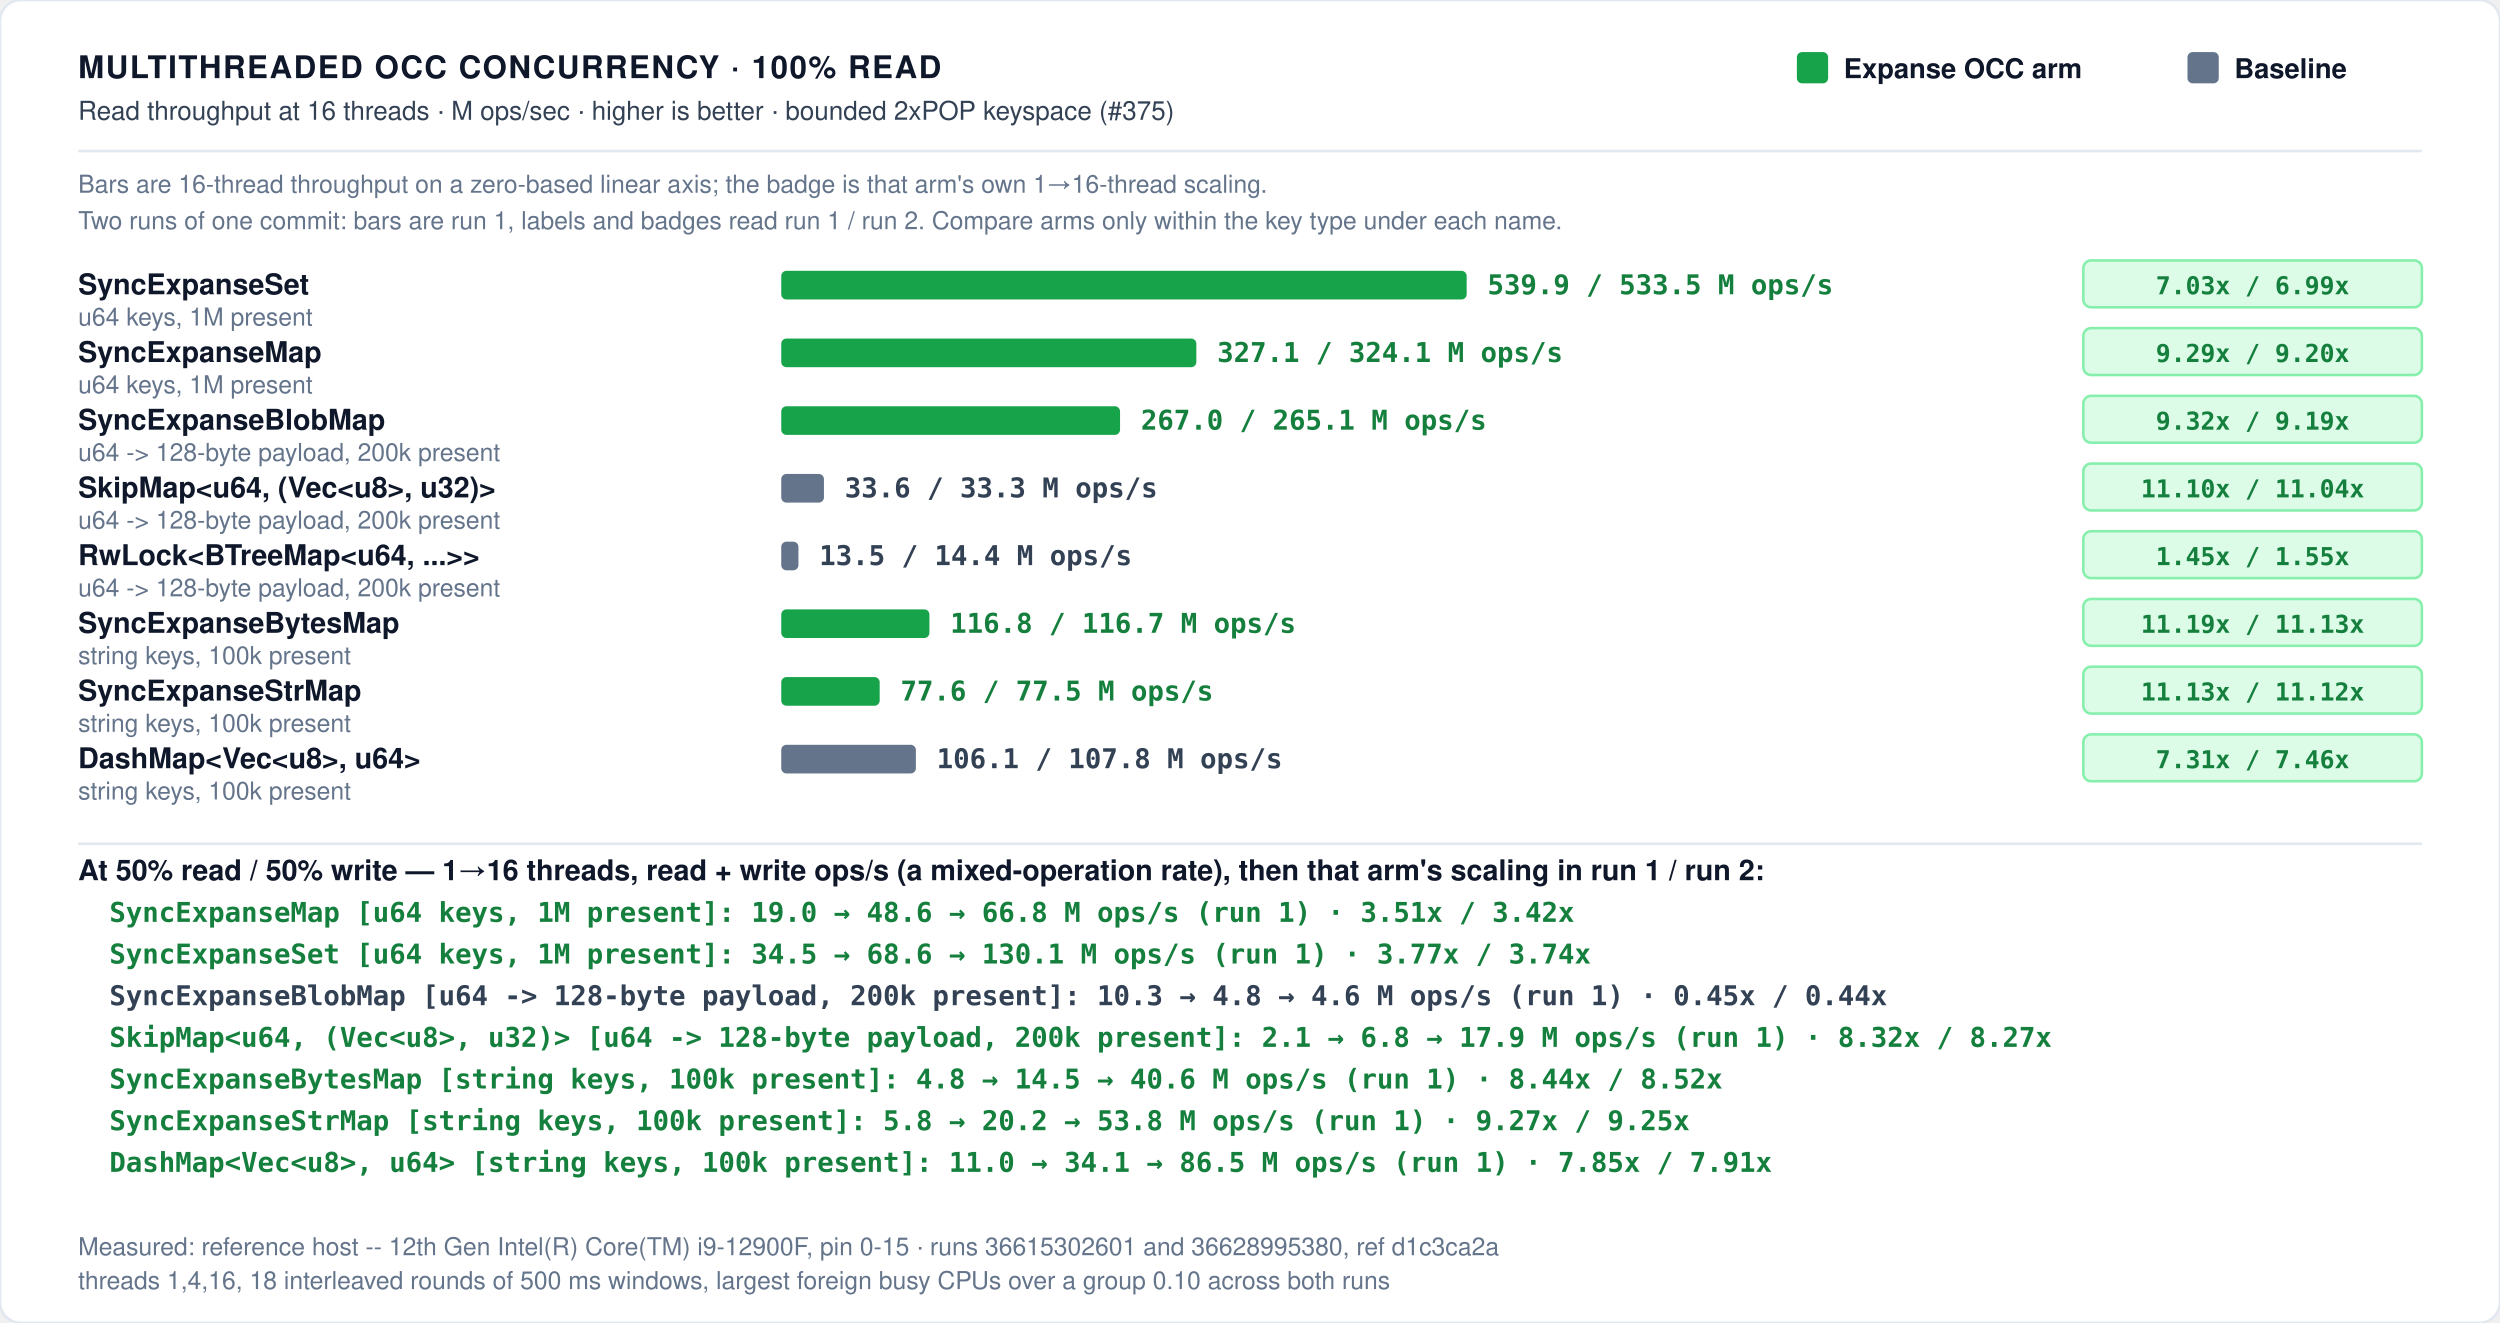
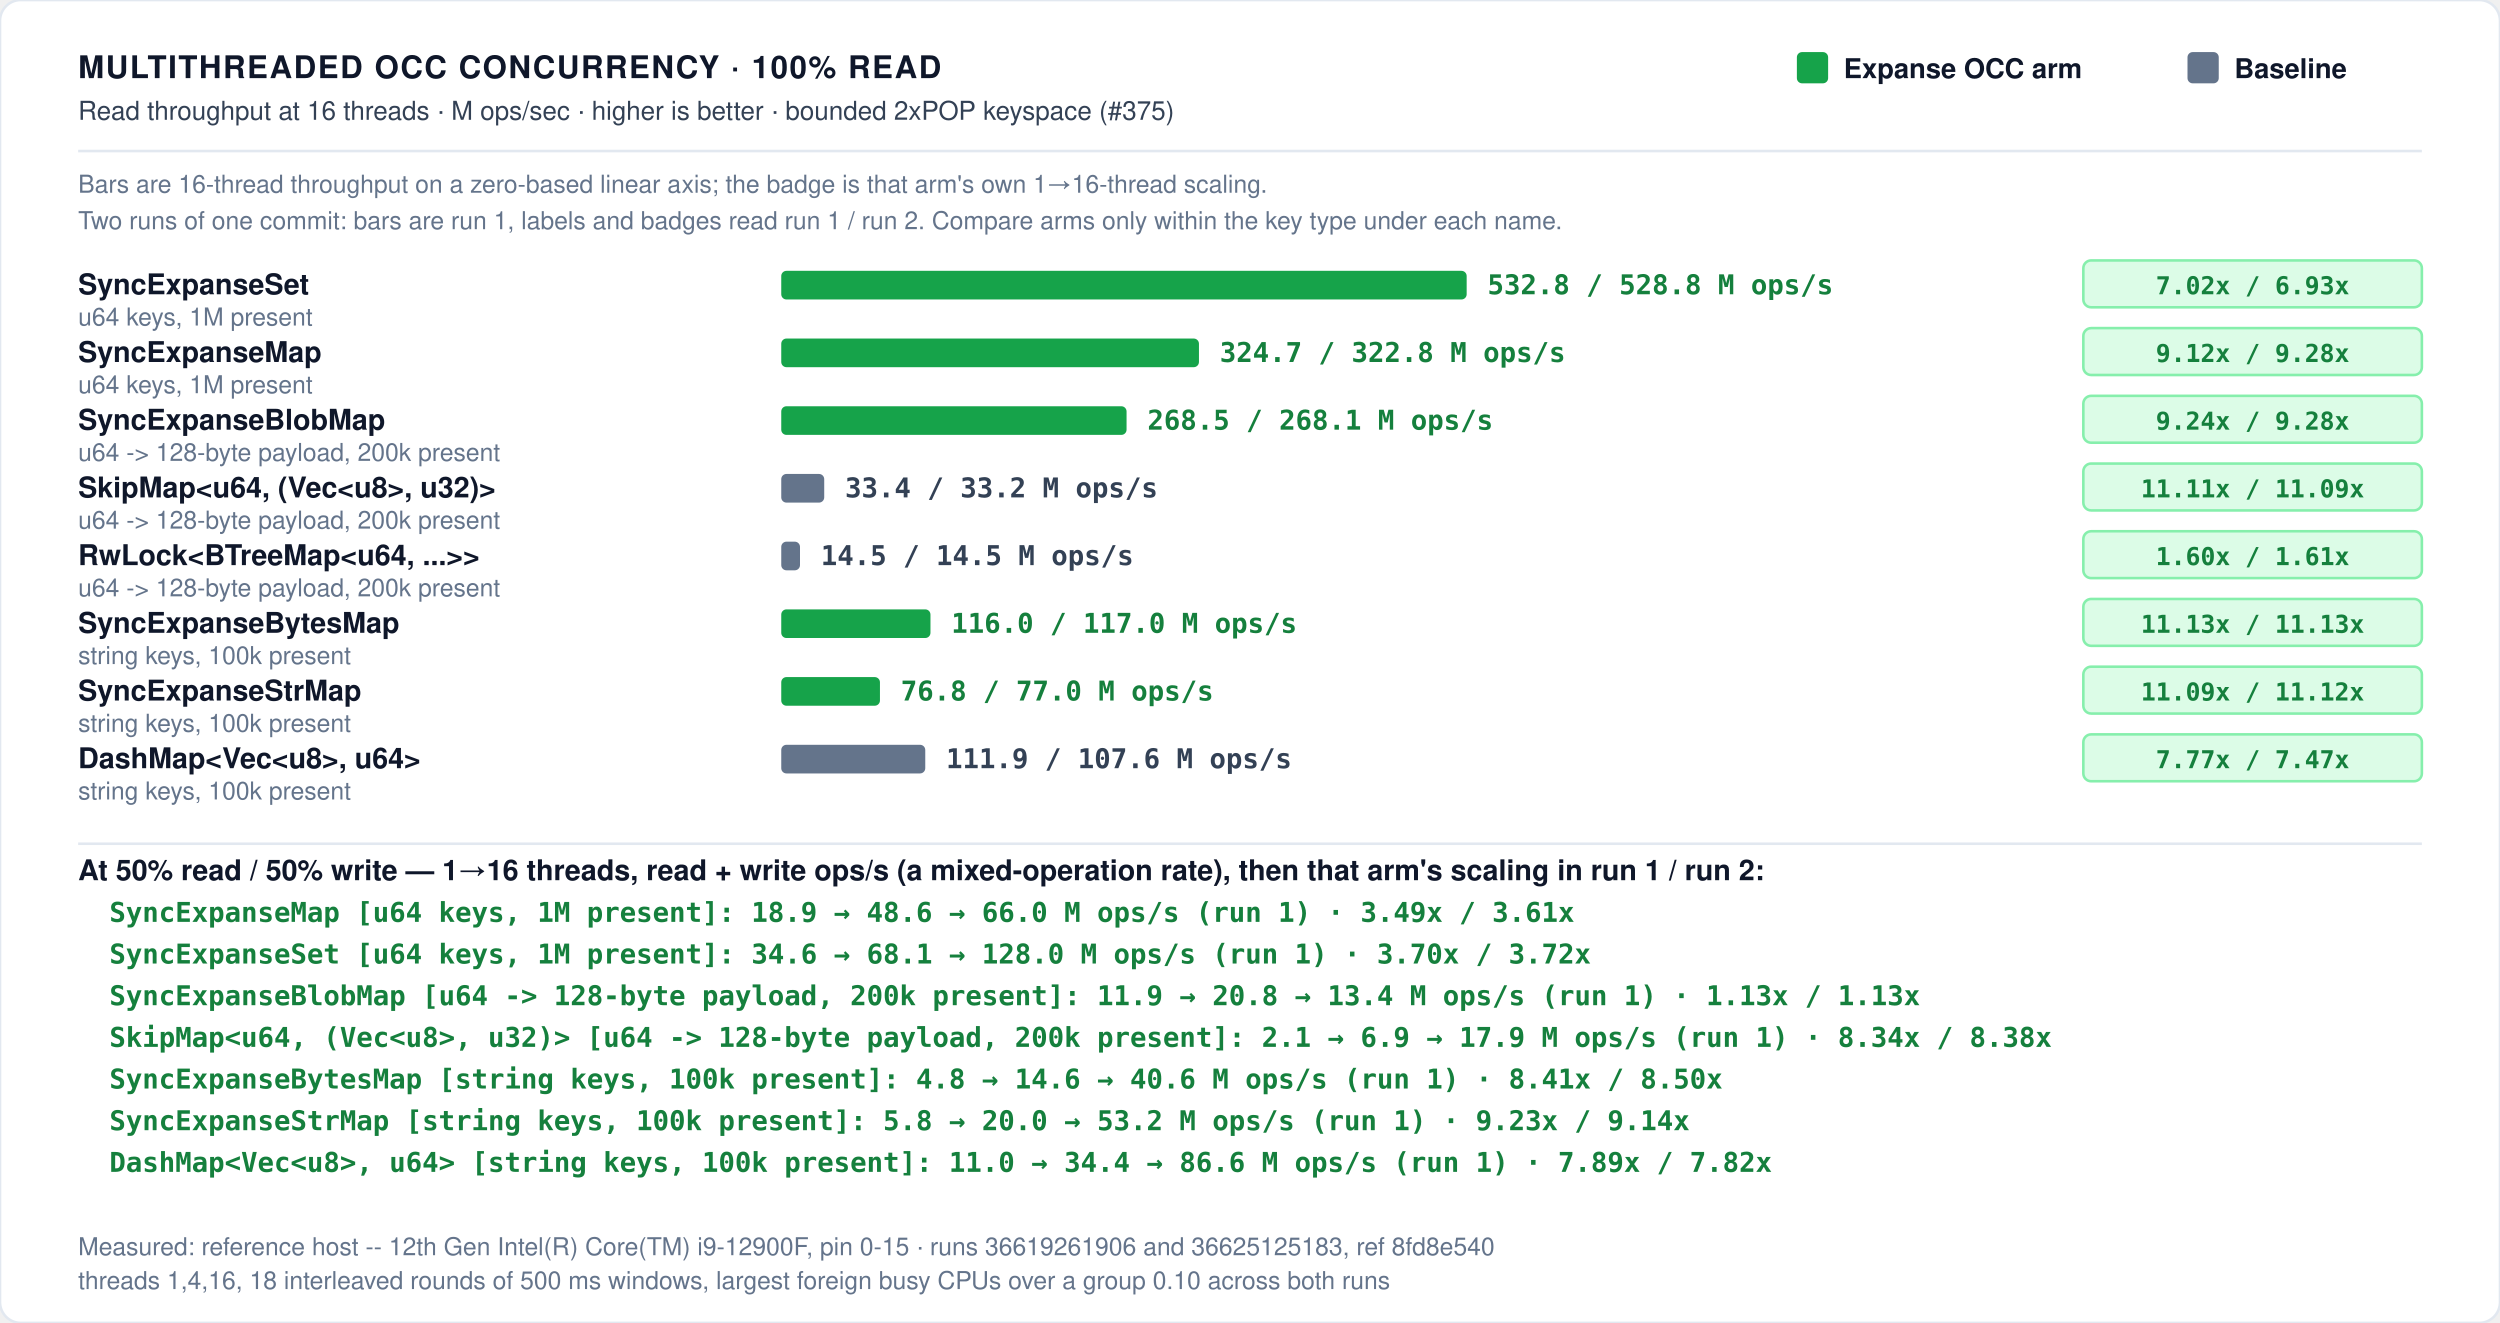
<svg xmlns="http://www.w3.org/2000/svg" role="img" viewBox="0 0 960 508" width="100%" height="100%">
  <defs>
    <style>
      /* Light theme by default for maximum contrast on the web. */
      .bg { fill: #ffffff; }
      .border { stroke: #e2e8f0; stroke-width: 1px; fill: none; }
      .grid { stroke: #f1f5f9; stroke-width: 1px; stroke-dasharray: 2,3; }
      .axis { stroke: #cbd5e1; stroke-width: 1.5px; }
      .divider { stroke: #e2e8f0; stroke-width: 1px; }

      .t-title { font-family: -apple-system, BlinkMacSystemFont, "Segoe UI", Helvetica, Arial, sans-serif; font-size: 12px; font-weight: 700; letter-spacing: 0.6px; fill: #0f172a; text-transform: uppercase; }
      .t-chart-title { font-family: -apple-system, BlinkMacSystemFont, "Segoe UI", Helvetica, Arial, sans-serif; font-size: 11.5px; font-weight: 700; letter-spacing: 0.6px; fill: #0f172a; text-transform: uppercase; }
      .t-sub { font-family: -apple-system, BlinkMacSystemFont, "Segoe UI", Helvetica, Arial, sans-serif; font-size: 10px; font-weight: 500; fill: #334155; }
      .t-note { font-family: -apple-system, BlinkMacSystemFont, "Segoe UI", Helvetica, Arial, sans-serif; font-size: 9.5px; font-weight: 500; fill: #64748b; }
      .t-unit { font-family: ui-monospace, SFMono-Regular, Menlo, monospace; font-size: 10px; font-weight: 600; fill: #475569; }
      .t-axis-label { font-family: ui-monospace, SFMono-Regular, Menlo, monospace; font-size: 10px; font-weight: 500; fill: #475569; }
      .t-bar-label { font-family: -apple-system, BlinkMacSystemFont, "Segoe UI", Helvetica, Arial, sans-serif; font-size: 11px; font-weight: 700; fill: #0f172a; }
      .t-legend { font-family: -apple-system, BlinkMacSystemFont, "Segoe UI", Helvetica, Arial, sans-serif; font-size: 10.5px; font-weight: 600; fill: #0f172a; }
      .t-win { fill: #15803d; font-weight: 700; }
      .t-loss { fill: #b45309; font-weight: 700; }

      .t-val-accent { font-family: ui-monospace, SFMono-Regular, Menlo, monospace; font-size: 11px; font-weight: 700; fill: #15803d; text-anchor: middle; }
      .t-val-blue { font-family: ui-monospace, SFMono-Regular, Menlo, monospace; font-size: 11px; font-weight: 600; fill: #2563eb; text-anchor: middle; }
      .t-val-muted { font-family: ui-monospace, SFMono-Regular, Menlo, monospace; font-size: 11px; font-weight: 600; fill: #334155; text-anchor: middle; }
      .t-row-accent { font-family: ui-monospace, SFMono-Regular, Menlo, monospace; font-size: 10.5px; font-weight: 700; fill: #15803d; }
      .t-row-muted { font-family: ui-monospace, SFMono-Regular, Menlo, monospace; font-size: 10.5px; font-weight: 600; fill: #334155; }

      .b-expanse { fill: #16a34a; }
      .b-expanse-alt { fill: #10b981; }
      .b-hash { fill: #2563eb; }
      .b-btree { fill: #64748b; }
      .b-skipmap { fill: #94a3b8; }
      .b-other { fill: #64748b; }

      .badge-win { fill: #dcfce7; stroke: #86efac; stroke-width: 1px; rx: 3px; }
      .badge-win-text { font-family: ui-monospace, SFMono-Regular, Menlo, monospace; font-size: 9.5px; font-weight: 700; fill: #15803d; text-anchor: middle; }
      .badge-loss { fill: #fef3c7; stroke: #fcd34d; stroke-width: 1px; rx: 3px; }
      .badge-loss-text { font-family: ui-monospace, SFMono-Regular, Menlo, monospace; font-size: 9.5px; font-weight: 700; fill: #b45309; text-anchor: middle; }

      @media (prefers-color-scheme: dark) {
        .bg { fill: #0d1117; }
        .border { stroke: #30363d; }
        .grid { stroke: #21262d; }
        .axis { stroke: #484f58; }
        .divider { stroke: #21262d; }
        .t-title { fill: #f0f6fc; }
        .t-chart-title { fill: #f0f6fc; }
        .t-sub { fill: #94a3b8; }
        .t-note { fill: #94a3b8; }
        .t-unit { fill: #94a3b8; }
        .t-axis-label { fill: #94a3b8; }
        .t-bar-label { fill: #f8fafc; }
        .t-legend { fill: #f8fafc; }
        .t-win { fill: #4ade80; }
        .t-loss { fill: #fcd34d; }
        .t-val-accent { fill: #4ade80; }
        .t-val-blue { fill: #38bdf8; }
        .t-val-muted { fill: #e2e8f0; }
        .t-row-accent { fill: #4ade80; }
        .t-row-muted { fill: #e2e8f0; }
        .b-expanse { fill: #22c55e; }
        .b-expanse-alt { fill: #34d399; }
        .b-hash { fill: #3b82f6; }
        .b-btree { fill: #64748b; }
        .b-skipmap { fill: #475569; }
        .b-other { fill: #64748b; }
        .badge-win { fill: #064e3b; stroke: #059669; }
        .badge-win-text { fill: #6ee7b7; }
        .badge-loss { fill: #451a03; stroke: #d97706; }
        .badge-loss-text { fill: #fcd34d; }
      }

      :root[data-theme="dark"] .bg, [data-theme="dark"] .bg { fill: #0d1117; }
      :root[data-theme="dark"] .border, [data-theme="dark"] .border { stroke: #30363d; }
      :root[data-theme="dark"] .grid, [data-theme="dark"] .grid { stroke: #21262d; }
      :root[data-theme="dark"] .axis, [data-theme="dark"] .axis { stroke: #484f58; }
      :root[data-theme="dark"] .divider, [data-theme="dark"] .divider { stroke: #21262d; }
      :root[data-theme="dark"] .t-title, [data-theme="dark"] .t-title { fill: #f0f6fc; }
      :root[data-theme="dark"] .t-chart-title, [data-theme="dark"] .t-chart-title { fill: #f0f6fc; }
      :root[data-theme="dark"] .t-sub, [data-theme="dark"] .t-sub { fill: #94a3b8; }
      :root[data-theme="dark"] .t-note, [data-theme="dark"] .t-note { fill: #94a3b8; }
      :root[data-theme="dark"] .t-unit, [data-theme="dark"] .t-unit { fill: #94a3b8; }
      :root[data-theme="dark"] .t-axis-label, [data-theme="dark"] .t-axis-label { fill: #94a3b8; }
      :root[data-theme="dark"] .t-bar-label, [data-theme="dark"] .t-bar-label { fill: #f8fafc; }
      :root[data-theme="dark"] .t-legend, [data-theme="dark"] .t-legend { fill: #f8fafc; }
      :root[data-theme="dark"] .t-win, [data-theme="dark"] .t-win { fill: #4ade80; }
      :root[data-theme="dark"] .t-loss, [data-theme="dark"] .t-loss { fill: #fcd34d; }
      :root[data-theme="dark"] .t-val-accent, [data-theme="dark"] .t-val-accent { fill: #4ade80; }
      :root[data-theme="dark"] .t-val-blue, [data-theme="dark"] .t-val-blue { fill: #38bdf8; }
      :root[data-theme="dark"] .t-val-muted, [data-theme="dark"] .t-val-muted { fill: #e2e8f0; }
      :root[data-theme="dark"] .t-row-accent, [data-theme="dark"] .t-row-accent { fill: #4ade80; }
      :root[data-theme="dark"] .t-row-muted, [data-theme="dark"] .t-row-muted { fill: #e2e8f0; }
      :root[data-theme="dark"] .b-expanse, [data-theme="dark"] .b-expanse { fill: #22c55e; }
      :root[data-theme="dark"] .b-expanse-alt, [data-theme="dark"] .b-expanse-alt { fill: #34d399; }
      :root[data-theme="dark"] .b-hash, [data-theme="dark"] .b-hash { fill: #3b82f6; }
      :root[data-theme="dark"] .b-btree, [data-theme="dark"] .b-btree { fill: #64748b; }
      :root[data-theme="dark"] .b-skipmap, [data-theme="dark"] .b-skipmap { fill: #475569; }
      :root[data-theme="dark"] .b-other, [data-theme="dark"] .b-other { fill: #64748b; }
      :root[data-theme="dark"] .badge-win, [data-theme="dark"] .badge-win { fill: #064e3b; stroke: #059669; }
      :root[data-theme="dark"] .badge-win-text, [data-theme="dark"] .badge-win-text { fill: #6ee7b7; }
      :root[data-theme="dark"] .badge-loss, [data-theme="dark"] .badge-loss { fill: #451a03; stroke: #d97706; }
      :root[data-theme="dark"] .badge-loss-text, [data-theme="dark"] .badge-loss-text { fill: #fcd34d; }
    </style>
  </defs>
  <rect width="100%" height="100%" class="bg" rx="8" />
  <rect width="100%" height="100%" class="border" rx="8" />
  <text x="30" y="30" class="t-title">MULTITHREADED OCC CONCURRENCY · 100% READ</text>
  <text x="30" y="46" class="t-sub">Read throughput at 16 threads · M ops/sec · higher is better · bounded 2xPOP keyspace (#375)</text>
  <g transform="translate(690, 20)">
    <rect x="0" y="0" width="12" height="12" rx="2" class="b-expanse" />
    <text x="18" y="10" class="t-legend">Expanse OCC arm</text>
    <rect x="150" y="0" width="12" height="12" rx="2" class="b-other" />
    <text x="168" y="10" class="t-legend">Baseline</text>
  </g>
  <line x1="30" y1="58" x2="930" y2="58" class="divider" />
  <text x="30" y="74" class="t-note">Bars are 16-thread throughput on a zero-based linear axis; the badge is that arm's own 1→16-thread scaling.</text>
  <text x="30" y="88" class="t-note">Two runs of one commit: bars are run 1, labels and badges read run 1 / run 2. Compare arms only within the key type under each name.</text>
  <text x="30" y="113" class="t-bar-label">SyncExpanseSet</text>
  <rect x="300.0" y="104" width="263.2" height="11" rx="2" class="b-expanse" />
-   <text x="571.2" y="113" class="t-row-accent">539.9 / 533.5 M ops/s</text>
+   <text x="571.2" y="113" class="t-row-accent">532.8 / 528.8 M ops/s</text>
  <rect x="800" y="100" width="130" height="18" class="badge-win" />
-   <text x="865.0" y="113" class="badge-win-text">7.03x / 6.99x</text>
+   <text x="865.0" y="113" class="badge-win-text">7.02x / 6.93x</text>
  <text x="30" y="125" class="t-note">u64 keys, 1M present</text>
  <text x="30" y="139" class="t-bar-label">SyncExpanseMap</text>
-   <rect x="300.0" y="130" width="159.4" height="11" rx="2" class="b-expanse" />
-   <text x="467.4" y="139" class="t-row-accent">327.1 / 324.1 M ops/s</text>
+   <rect x="300.0" y="130" width="160.4" height="11" rx="2" class="b-expanse" />
+   <text x="468.4" y="139" class="t-row-accent">324.7 / 322.8 M ops/s</text>
  <rect x="800" y="126" width="130" height="18" class="badge-win" />
-   <text x="865.0" y="139" class="badge-win-text">9.29x / 9.20x</text>
+   <text x="865.0" y="139" class="badge-win-text">9.12x / 9.28x</text>
  <text x="30" y="151" class="t-note">u64 keys, 1M present</text>
  <text x="30" y="165" class="t-bar-label">SyncExpanseBlobMap</text>
-   <rect x="300.0" y="156" width="130.1" height="11" rx="2" class="b-expanse" />
-   <text x="438.1" y="165" class="t-row-accent">267.0 / 265.1 M ops/s</text>
+   <rect x="300.0" y="156" width="132.6" height="11" rx="2" class="b-expanse" />
+   <text x="440.6" y="165" class="t-row-accent">268.5 / 268.1 M ops/s</text>
  <rect x="800" y="152" width="130" height="18" class="badge-win" />
-   <text x="865.0" y="165" class="badge-win-text">9.32x / 9.19x</text>
+   <text x="865.0" y="165" class="badge-win-text">9.24x / 9.28x</text>
  <text x="30" y="177" class="t-note">u64 -&gt; 128-byte payload, 200k present</text>
  <text x="30" y="191" class="t-bar-label">SkipMap&lt;u64, (Vec&lt;u8&gt;, u32)&gt;</text>
-   <rect x="300.0" y="182" width="16.4" height="11" rx="2" class="b-other" />
-   <text x="324.4" y="191" class="t-row-muted">33.6 / 33.3 M ops/s</text>
+   <rect x="300.0" y="182" width="16.5" height="11" rx="2" class="b-other" />
+   <text x="324.5" y="191" class="t-row-muted">33.4 / 33.2 M ops/s</text>
  <rect x="800" y="178" width="130" height="18" class="badge-win" />
-   <text x="865.0" y="191" class="badge-win-text">11.10x / 11.04x</text>
+   <text x="865.0" y="191" class="badge-win-text">11.11x / 11.09x</text>
  <text x="30" y="203" class="t-note">u64 -&gt; 128-byte payload, 200k present</text>
  <text x="30" y="217" class="t-bar-label">RwLock&lt;BTreeMap&lt;u64, ...&gt;&gt;</text>
-   <rect x="300.0" y="208" width="6.6" height="11" rx="2" class="b-other" />
-   <text x="314.6" y="217" class="t-row-muted">13.5 / 14.4 M ops/s</text>
+   <rect x="300.0" y="208" width="7.2" height="11" rx="2" class="b-other" />
+   <text x="315.2" y="217" class="t-row-muted">14.5 / 14.5 M ops/s</text>
  <rect x="800" y="204" width="130" height="18" class="badge-win" />
-   <text x="865.0" y="217" class="badge-win-text">1.45x / 1.55x</text>
+   <text x="865.0" y="217" class="badge-win-text">1.60x / 1.61x</text>
  <text x="30" y="229" class="t-note">u64 -&gt; 128-byte payload, 200k present</text>
  <text x="30" y="243" class="t-bar-label">SyncExpanseBytesMap</text>
-   <rect x="300.0" y="234" width="56.9" height="11" rx="2" class="b-expanse" />
-   <text x="364.9" y="243" class="t-row-accent">116.8 / 116.7 M ops/s</text>
+   <rect x="300.0" y="234" width="57.3" height="11" rx="2" class="b-expanse" />
+   <text x="365.3" y="243" class="t-row-accent">116.0 / 117.0 M ops/s</text>
  <rect x="800" y="230" width="130" height="18" class="badge-win" />
-   <text x="865.0" y="243" class="badge-win-text">11.19x / 11.13x</text>
+   <text x="865.0" y="243" class="badge-win-text">11.13x / 11.13x</text>
  <text x="30" y="255" class="t-note">string keys, 100k present</text>
  <text x="30" y="269" class="t-bar-label">SyncExpanseStrMap</text>
-   <rect x="300.0" y="260" width="37.8" height="11" rx="2" class="b-expanse" />
-   <text x="345.8" y="269" class="t-row-accent">77.6 / 77.5 M ops/s</text>
+   <rect x="300.0" y="260" width="37.9" height="11" rx="2" class="b-expanse" />
+   <text x="345.9" y="269" class="t-row-accent">76.8 / 77.0 M ops/s</text>
  <rect x="800" y="256" width="130" height="18" class="badge-win" />
-   <text x="865.0" y="269" class="badge-win-text">11.13x / 11.12x</text>
+   <text x="865.0" y="269" class="badge-win-text">11.09x / 11.12x</text>
  <text x="30" y="281" class="t-note">string keys, 100k present</text>
  <text x="30" y="295" class="t-bar-label">DashMap&lt;Vec&lt;u8&gt;, u64&gt;</text>
-   <rect x="300.0" y="286" width="51.7" height="11" rx="2" class="b-other" />
-   <text x="359.7" y="295" class="t-row-muted">106.1 / 107.8 M ops/s</text>
+   <rect x="300.0" y="286" width="55.3" height="11" rx="2" class="b-other" />
+   <text x="363.3" y="295" class="t-row-muted">111.9 / 107.6 M ops/s</text>
  <rect x="800" y="282" width="130" height="18" class="badge-win" />
-   <text x="865.0" y="295" class="badge-win-text">7.31x / 7.46x</text>
+   <text x="865.0" y="295" class="badge-win-text">7.77x / 7.47x</text>
  <text x="30" y="307" class="t-note">string keys, 100k present</text>
  <line x1="30" y1="324" x2="930" y2="324" class="divider" />
  <text x="30" y="338" class="t-bar-label">At 50% read / 50% write — 1→16 threads, read + write ops/s (a mixed-operation rate), then that arm's scaling in run 1 / run 2:</text>
-   <text x="42" y="354" class="t-row-accent">SyncExpanseMap [u64 keys, 1M present]: 19.0 → 48.6 → 66.8 M ops/s (run 1) · 3.51x / 3.42x</text>
-   <text x="42" y="370" class="t-row-accent">SyncExpanseSet [u64 keys, 1M present]: 34.5 → 68.6 → 130.1 M ops/s (run 1) · 3.77x / 3.74x</text>
-   <text x="42" y="386" class="t-row-muted">SyncExpanseBlobMap [u64 -&gt; 128-byte payload, 200k present]: 10.3 → 4.8 → 4.6 M ops/s (run 1) · 0.45x / 0.44x</text>
-   <text x="42" y="402" class="t-row-accent">SkipMap&lt;u64, (Vec&lt;u8&gt;, u32)&gt; [u64 -&gt; 128-byte payload, 200k present]: 2.1 → 6.8 → 17.9 M ops/s (run 1) · 8.32x / 8.27x</text>
-   <text x="42" y="418" class="t-row-accent">SyncExpanseBytesMap [string keys, 100k present]: 4.8 → 14.5 → 40.6 M ops/s (run 1) · 8.44x / 8.52x</text>
-   <text x="42" y="434" class="t-row-accent">SyncExpanseStrMap [string keys, 100k present]: 5.8 → 20.2 → 53.8 M ops/s (run 1) · 9.27x / 9.25x</text>
-   <text x="42" y="450" class="t-row-accent">DashMap&lt;Vec&lt;u8&gt;, u64&gt; [string keys, 100k present]: 11.0 → 34.1 → 86.5 M ops/s (run 1) · 7.85x / 7.91x</text>
-   <text x="30" y="482" class="t-note">Measured: reference host -- 12th Gen Intel(R) Core(TM) i9-12900F, pin 0-15 · runs 36615302601 and 36628995380, ref d1c3ca2a</text>
+   <text x="42" y="354" class="t-row-accent">SyncExpanseMap [u64 keys, 1M present]: 18.9 → 48.6 → 66.0 M ops/s (run 1) · 3.49x / 3.61x</text>
+   <text x="42" y="370" class="t-row-accent">SyncExpanseSet [u64 keys, 1M present]: 34.6 → 68.1 → 128.0 M ops/s (run 1) · 3.70x / 3.72x</text>
+   <text x="42" y="386" class="t-row-accent">SyncExpanseBlobMap [u64 -&gt; 128-byte payload, 200k present]: 11.9 → 20.8 → 13.4 M ops/s (run 1) · 1.13x / 1.13x</text>
+   <text x="42" y="402" class="t-row-accent">SkipMap&lt;u64, (Vec&lt;u8&gt;, u32)&gt; [u64 -&gt; 128-byte payload, 200k present]: 2.1 → 6.9 → 17.9 M ops/s (run 1) · 8.34x / 8.38x</text>
+   <text x="42" y="418" class="t-row-accent">SyncExpanseBytesMap [string keys, 100k present]: 4.8 → 14.6 → 40.6 M ops/s (run 1) · 8.41x / 8.50x</text>
+   <text x="42" y="434" class="t-row-accent">SyncExpanseStrMap [string keys, 100k present]: 5.8 → 20.0 → 53.2 M ops/s (run 1) · 9.23x / 9.14x</text>
+   <text x="42" y="450" class="t-row-accent">DashMap&lt;Vec&lt;u8&gt;, u64&gt; [string keys, 100k present]: 11.0 → 34.4 → 86.6 M ops/s (run 1) · 7.89x / 7.82x</text>
+   <text x="30" y="482" class="t-note">Measured: reference host -- 12th Gen Intel(R) Core(TM) i9-12900F, pin 0-15 · runs 36619261906 and 36625125183, ref 8fd8e540</text>
  <text x="30" y="495" class="t-note">threads 1,4,16, 18 interleaved rounds of 500 ms windows, largest foreign busy CPUs over a group 0.10 across both runs</text>
</svg>
